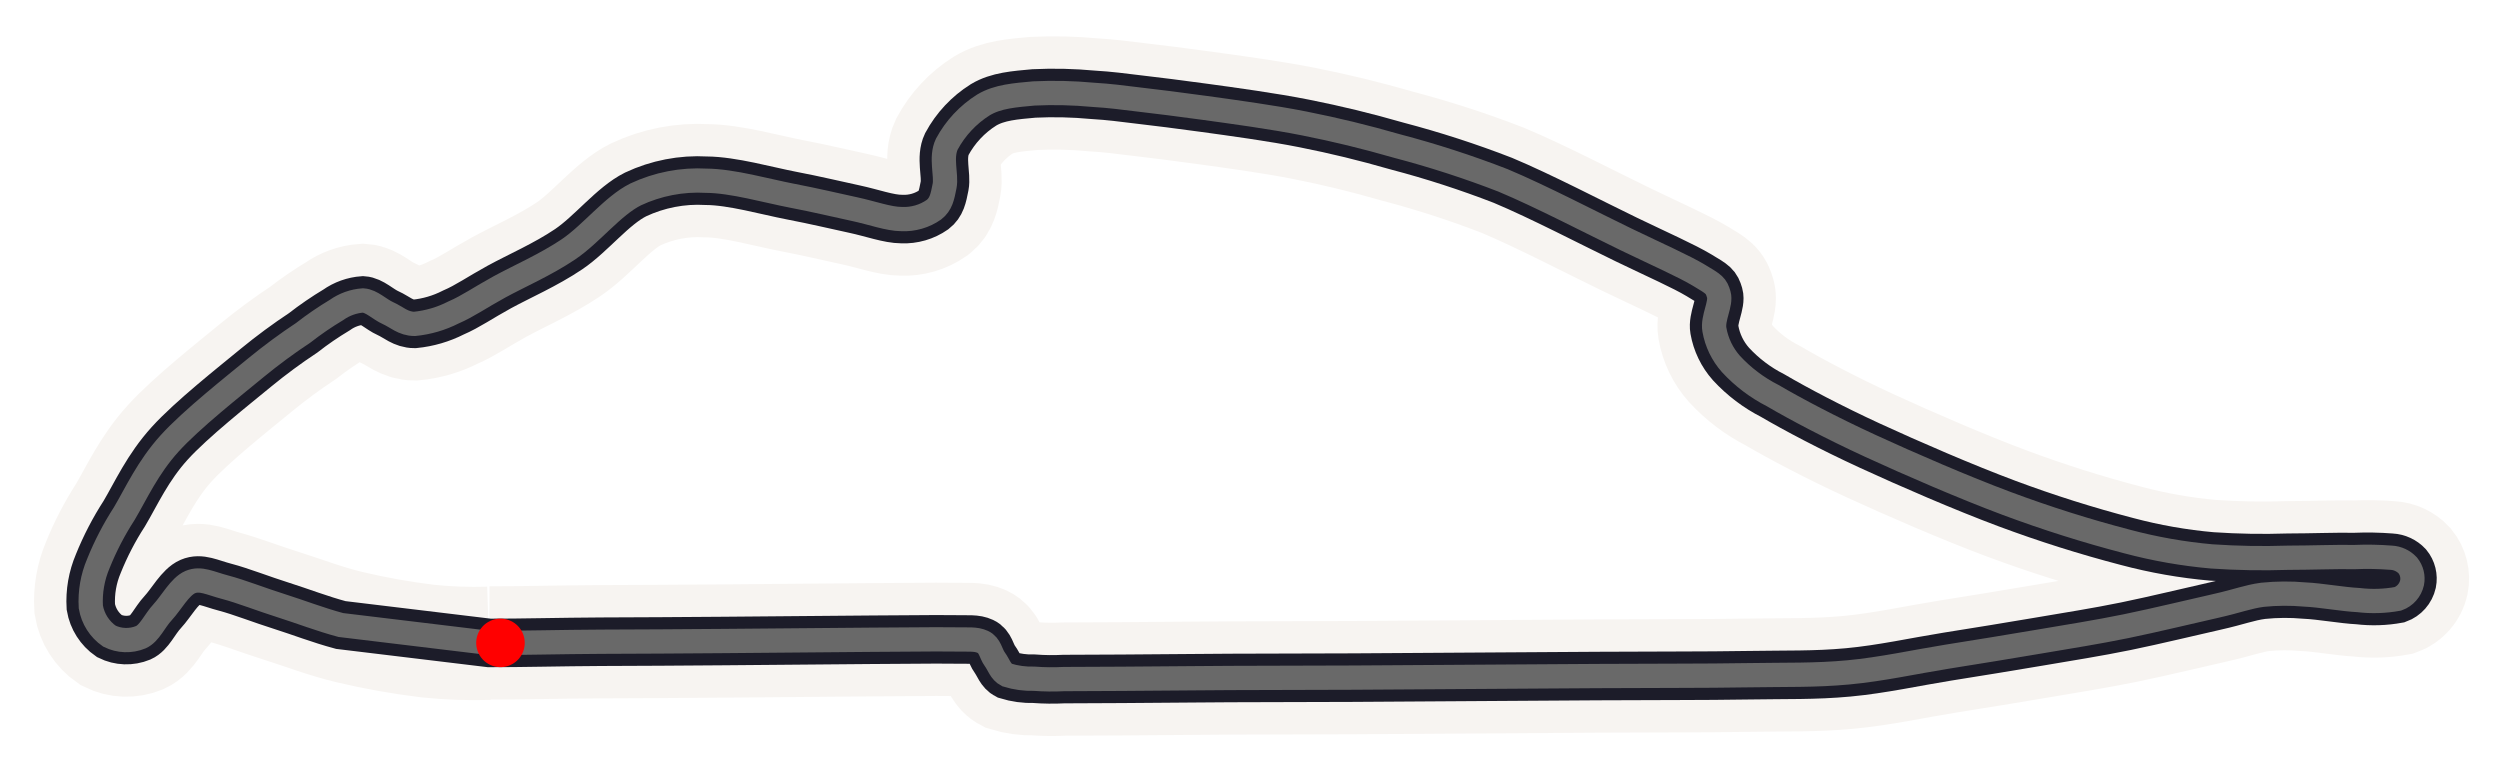
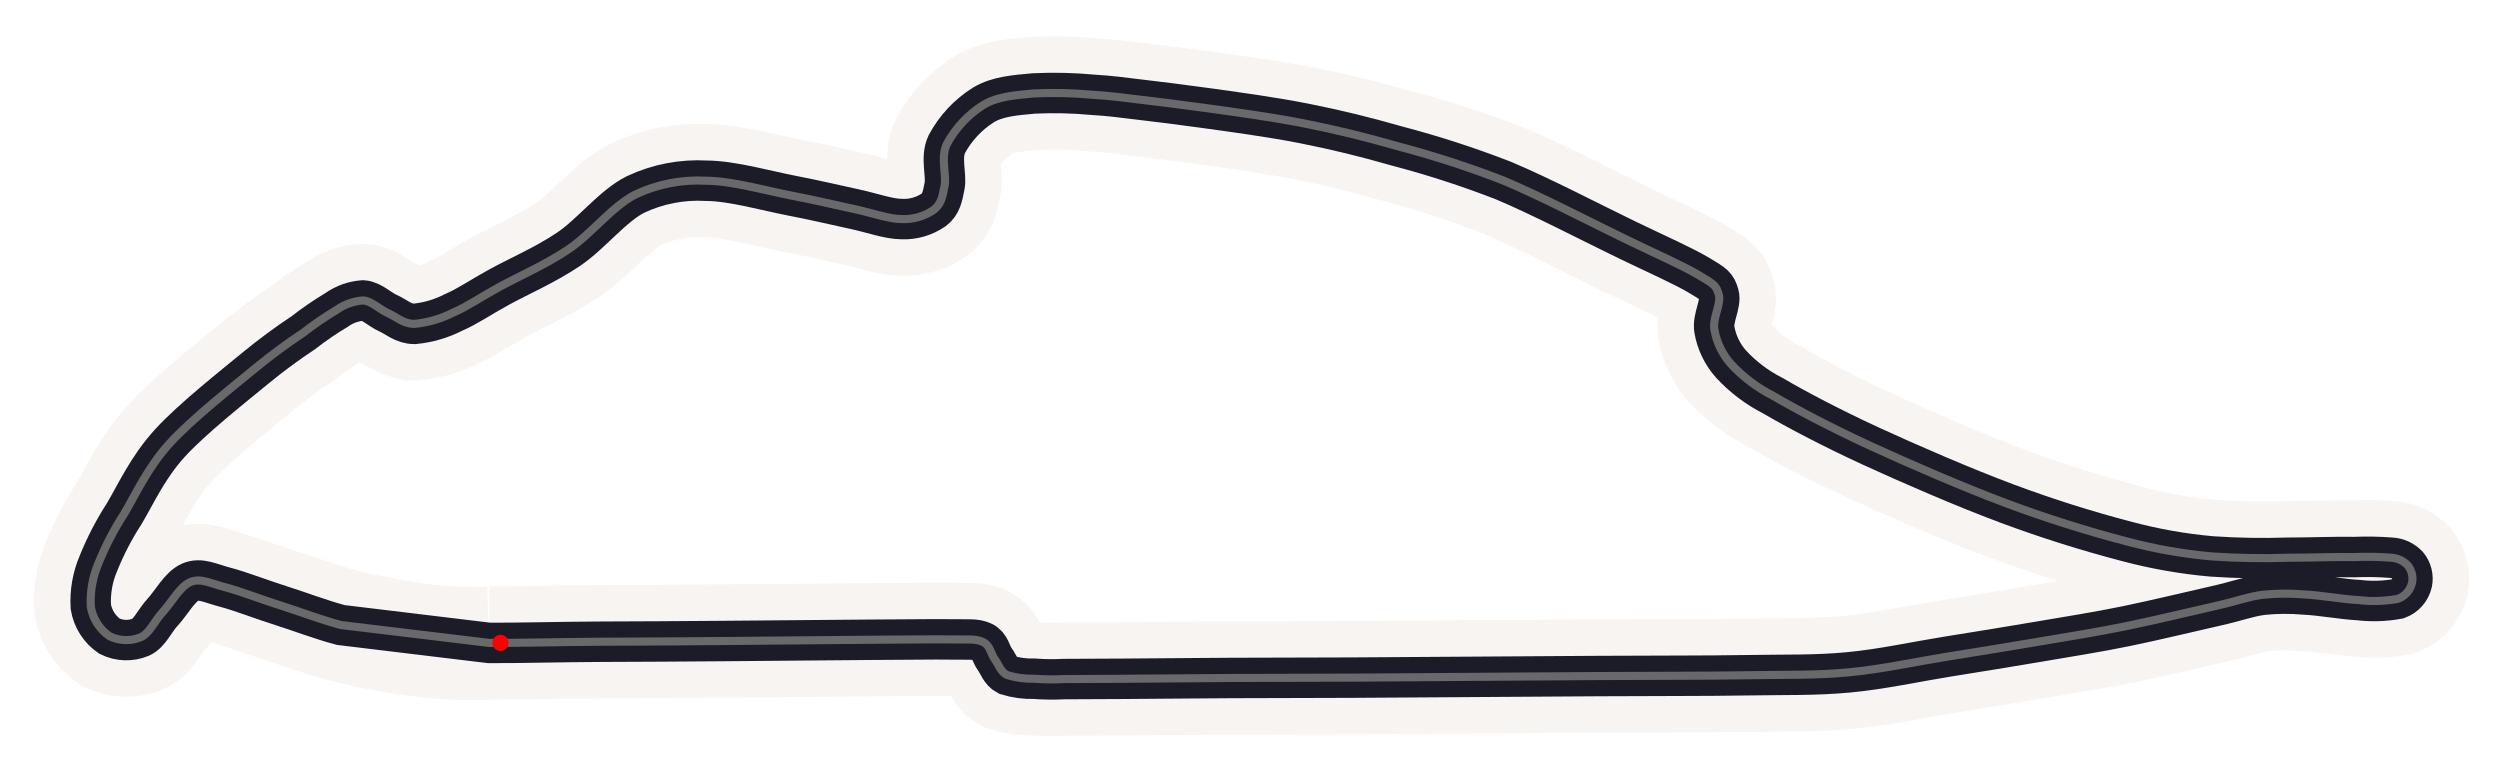
<svg xmlns="http://www.w3.org/2000/svg" viewBox="-10 75 309 96">
  <g id="ef547fec-fe0b-4490-ad47-1315633e7004" data-name="Large" transform="rotate(-31 140 140)">
    <path id="e26f1f98-892c-4452-9506-f61de541cb37" data-name="track" d="M55.76,106.31a55.93,55.93,0,0,1-6.36-4.14A87.88,87.88,0,0,1,42,95.71c-2.21-2.17-4-4.49-5.79-6.51S32.72,85,31.36,83.59,29.37,81,28,80.81s-3.35,1-4.81,1.42-2.74,1.42-3.94,1.27A4.69,4.69,0,0,1,16,81.39a5.52,5.52,0,0,1-.11-4.28A11.88,11.88,0,0,1,19.44,73a36.35,36.35,0,0,1,5.94-3.65c2.54-1.37,5.4-3.38,9.28-4.55s10.47-2,14-2.53a71,71,0,0,1,7.17-.68,41.24,41.24,0,0,1,5-.3,6.46,6.46,0,0,1,3.41.68c.88.61,1.18,2,1.84,2.94S67,67,68.2,67.73A13.51,13.51,0,0,0,73.05,69c1.89.26,3.8.11,6.5.22s6.34.59,9.73.41,7.43-1.79,10.59-1.54a18.14,18.14,0,0,1,8.36,3.05c2.74,1.67,5.77,4.93,8.08,7s4.09,3.83,5.78,5.41,3,3.24,4.4,4.09a6.45,6.45,0,0,0,4,1.06c1.11-.13,1.72-.81,2.65-1.84s1.35-3.26,2.9-4.29a13,13,0,0,1,6.38-1.82c2.07,0,4,1,6.08,2a52,52,0,0,1,6.15,3.89c1.81,1.24,2.86,2.1,4.69,3.52s3.7,2.87,6.34,5,6.58,5.28,9.57,8,5.5,5.2,8.4,8.31a121.17,121.17,0,0,1,9,10.34c3,4.08,6.85,10.38,9.31,14.13s4.36,6.43,5.41,8.39,1.18,2.19.88,3.32-2.18,2.09-2.7,3.44a8.63,8.63,0,0,0-.43,4.7,18.32,18.32,0,0,0,2.41,6c1.59,2.91,4.14,7.13,7.13,11.52s7.29,10.4,10.81,14.82a153,153,0,0,0,10.33,11.69,61.71,61.71,0,0,0,8,6.95,93,93,0,0,0,8,5c2.52,1.51,5.25,3,7.07,4.15a37.88,37.88,0,0,1,3.87,2.42A3,3,0,0,1,264,220.2a2.59,2.59,0,0,1-.65,2.12,2.75,2.75,0,0,1-2.52.8,16.29,16.29,0,0,1-4.26-2.38c-1.6-1.07-3.69-2.92-5.32-4a27.65,27.65,0,0,0-4.51-2.67c-1.71-.74-3-.91-5.71-1.81s-7.26-2.32-10.75-3.55-6.7-2.54-10.19-3.9-7-2.77-10.68-4.25-7.74-2.83-11.5-4.64-6.63-3.67-11.09-6.25-8.7-5.17-15.65-9.29-18.92-11.19-26.06-15.43-11.68-7-16.79-10-11.08-6.55-13.93-8.25a28.82,28.82,0,0,1-3.13-1.93,10.33,10.33,0,0,1-2.64-2.12c-.48-.77-.21-1.61-.29-2.45s.4-1.77-.16-2.59-1.28-1.09-3.22-2.3-4.36-2.58-8.4-5L80.75,121c-4.81-2.83-8.88-5.26-13-7.71s-8.89-5.15-11.94-7" fill="none" stroke="#f7f4f1" stroke-width="14" />
-     <path id="fd6e1af5-c9a6-4a07-b1d7-32156c911645" data-name="track" d="M41.22,94.94c-1.87-1.94-3.46-4-5-5.74-1.77-2-3.47-4.22-4.83-5.61S29.37,81,28,80.81s-3.35,1-4.81,1.42-2.74,1.42-3.94,1.27A4.69,4.69,0,0,1,16,81.39a5.52,5.52,0,0,1-.11-4.28A11.88,11.88,0,0,1,19.44,73a36.35,36.35,0,0,1,5.94-3.65c2.54-1.37,5.4-3.38,9.28-4.55s10.47-2,14-2.53a71,71,0,0,1,7.17-.68,41.24,41.24,0,0,1,5-.3,6.46,6.46,0,0,1,3.41.68c.88.61,1.18,2,1.84,2.94S67,67,68.2,67.73A13.51,13.51,0,0,0,73.05,69c1.89.26,3.8.11,6.5.22s6.34.59,9.73.41,7.43-1.79,10.59-1.54a18.14,18.14,0,0,1,8.36,3.05c2.74,1.67,5.77,4.93,8.08,7s4.09,3.83,5.78,5.41,3,3.24,4.4,4.09a6.45,6.45,0,0,0,4,1.06c1.11-.13,1.72-.81,2.65-1.84s1.35-3.26,2.9-4.29a13,13,0,0,1,6.38-1.82c2.07,0,4,1,6.08,2a52,52,0,0,1,6.15,3.89c1.81,1.24,2.86,2.1,4.69,3.52s3.7,2.87,6.34,5,6.58,5.28,9.57,8,5.5,5.2,8.4,8.31a121.17,121.17,0,0,1,9,10.34c3,4.08,6.85,10.38,9.31,14.13s4.36,6.43,5.41,8.39,1.18,2.19.88,3.32-2.18,2.09-2.7,3.44a8.63,8.63,0,0,0-.43,4.7,18.32,18.32,0,0,0,2.41,6c1.59,2.91,4.14,7.13,7.13,11.52s7.29,10.4,10.81,14.82a153,153,0,0,0,10.33,11.69,61.71,61.71,0,0,0,8,6.95,93,93,0,0,0,8,5c2.52,1.51,5.25,3,7.07,4.15a37.88,37.88,0,0,1,3.87,2.42A3,3,0,0,1,264,220.2a2.59,2.59,0,0,1-.65,2.12,2.75,2.75,0,0,1-2.52.8,16.29,16.29,0,0,1-4.26-2.38c-1.6-1.07-3.69-2.92-5.32-4a27.65,27.65,0,0,0-4.51-2.67c-1.71-.74-3-.91-5.71-1.81s-7.26-2.32-10.75-3.55-6.7-2.54-10.19-3.9-7-2.77-10.68-4.25-7.74-2.83-11.5-4.64-6.63-3.67-11.09-6.25-8.7-5.17-15.65-9.29-18.92-11.19-26.06-15.43-11.68-7-16.79-10-11.08-6.55-13.93-8.25a28.82,28.82,0,0,1-3.13-1.93,10.33,10.33,0,0,1-2.64-2.12c-.48-.77-.21-1.61-.29-2.45s.4-1.77-.16-2.59-1.28-1.09-3.22-2.3-4.36-2.58-8.4-5L80.75,121c-4.81-2.83-8.88-5.26-13-7.71s-8.89-5.15-11.94-7Z" fill="none" stroke="#1c1c29" stroke-width="6" />
-     <path id="fd6e1af5-c9a6-4a07-b1d7-32156c911645" data-name="track" d="M41.22,94.94c-1.87-1.94-3.46-4-5-5.74-1.77-2-3.47-4.22-4.83-5.61S29.37,81,28,80.81s-3.35,1-4.81,1.42-2.74,1.42-3.94,1.27A4.69,4.69,0,0,1,16,81.39a5.52,5.52,0,0,1-.11-4.28A11.88,11.88,0,0,1,19.44,73a36.35,36.35,0,0,1,5.94-3.65c2.54-1.37,5.4-3.38,9.28-4.55s10.47-2,14-2.53a71,71,0,0,1,7.17-.68,41.24,41.24,0,0,1,5-.3,6.46,6.46,0,0,1,3.41.68c.88.61,1.18,2,1.84,2.94S67,67,68.2,67.73A13.51,13.51,0,0,0,73.05,69c1.89.26,3.8.11,6.5.22s6.34.59,9.73.41,7.43-1.79,10.59-1.54a18.14,18.14,0,0,1,8.36,3.05c2.74,1.67,5.77,4.93,8.08,7s4.09,3.83,5.78,5.41,3,3.24,4.4,4.09a6.45,6.45,0,0,0,4,1.06c1.11-.13,1.72-.81,2.65-1.84s1.35-3.26,2.9-4.29a13,13,0,0,1,6.38-1.82c2.07,0,4,1,6.08,2a52,52,0,0,1,6.15,3.89c1.81,1.24,2.86,2.1,4.69,3.52s3.7,2.87,6.34,5,6.58,5.28,9.57,8,5.5,5.2,8.4,8.31a121.17,121.17,0,0,1,9,10.34c3,4.08,6.85,10.38,9.31,14.13s4.36,6.43,5.41,8.39,1.18,2.19.88,3.32-2.18,2.09-2.7,3.44a8.63,8.63,0,0,0-.43,4.7,18.32,18.32,0,0,0,2.41,6c1.59,2.91,4.14,7.13,7.13,11.52s7.29,10.4,10.81,14.82a153,153,0,0,0,10.33,11.69,61.71,61.71,0,0,0,8,6.95,93,93,0,0,0,8,5c2.52,1.51,5.25,3,7.07,4.15a37.88,37.88,0,0,1,3.87,2.42A3,3,0,0,1,264,220.2a2.59,2.59,0,0,1-.65,2.12,2.75,2.75,0,0,1-2.52.8,16.29,16.29,0,0,1-4.26-2.38c-1.6-1.07-3.69-2.92-5.32-4a27.65,27.65,0,0,0-4.51-2.67c-1.71-.74-3-.91-5.71-1.81s-7.26-2.32-10.75-3.55-6.7-2.54-10.19-3.9-7-2.77-10.68-4.25-7.74-2.83-11.5-4.64-6.63-3.67-11.09-6.25-8.7-5.17-15.65-9.29-18.92-11.19-26.06-15.43-11.68-7-16.79-10-11.08-6.55-13.93-8.25a28.82,28.82,0,0,1-3.13-1.93,10.33,10.33,0,0,1-2.64-2.12c-.48-.77-.21-1.61-.29-2.45s.4-1.77-.16-2.59-1.28-1.09-3.22-2.3-4.36-2.58-8.4-5L80.75,121c-4.81-2.83-8.88-5.26-13-7.71s-8.89-5.15-11.94-7Z" fill="none" stroke="#696969ff" stroke-width="3" />
-     <circle cx="57" cy="107" r="3" fill="#ff0000ff" />
+     <path id="fd6e1af5-c9a6-4a07-b1d7-32156c911645" data-name="track" d="M41.22,94.94c-1.87-1.94-3.46-4-5-5.74-1.77-2-3.47-4.22-4.83-5.61S29.37,81,28,80.81s-3.35,1-4.81,1.42-2.74,1.42-3.94,1.27A4.69,4.69,0,0,1,16,81.39a5.52,5.52,0,0,1-.11-4.28A11.88,11.88,0,0,1,19.44,73a36.35,36.35,0,0,1,5.94-3.65c2.54-1.37,5.4-3.38,9.28-4.55s10.47-2,14-2.53a71,71,0,0,1,7.17-.68,41.24,41.24,0,0,1,5-.3,6.46,6.46,0,0,1,3.41.68c.88.61,1.18,2,1.84,2.94S67,67,68.2,67.73A13.51,13.51,0,0,0,73.05,69c1.89.26,3.8.11,6.5.22s6.34.59,9.73.41,7.43-1.79,10.59-1.54a18.14,18.14,0,0,1,8.36,3.05c2.74,1.67,5.77,4.93,8.08,7s4.09,3.83,5.78,5.41,3,3.24,4.4,4.09a6.45,6.45,0,0,0,4,1.06c1.11-.13,1.72-.81,2.65-1.84s1.35-3.26,2.9-4.29a13,13,0,0,1,6.38-1.82c2.07,0,4,1,6.08,2a52,52,0,0,1,6.15,3.89c1.81,1.24,2.86,2.1,4.69,3.52s3.7,2.87,6.34,5,6.58,5.28,9.57,8,5.5,5.2,8.4,8.31a121.17,121.17,0,0,1,9,10.34c3,4.08,6.85,10.38,9.31,14.13s4.36,6.43,5.41,8.39,1.18,2.19.88,3.32-2.18,2.09-2.7,3.44a8.63,8.63,0,0,0-.43,4.7,18.32,18.32,0,0,0,2.41,6c1.59,2.91,4.14,7.13,7.13,11.52s7.29,10.4,10.81,14.82a153,153,0,0,0,10.33,11.69,61.71,61.71,0,0,0,8,6.95,93,93,0,0,0,8,5c2.52,1.51,5.25,3,7.07,4.15a37.88,37.88,0,0,1,3.87,2.42A3,3,0,0,1,264,220.2a2.59,2.59,0,0,1-.65,2.12,2.75,2.75,0,0,1-2.52.8,16.29,16.29,0,0,1-4.26-2.38c-1.6-1.07-3.69-2.92-5.32-4a27.65,27.65,0,0,0-4.51-2.67c-1.71-.74-3-.91-5.71-1.81s-7.26-2.32-10.75-3.55-6.7-2.54-10.19-3.9-7-2.77-10.68-4.25-7.74-2.83-11.5-4.64-6.63-3.67-11.09-6.25-8.7-5.17-15.65-9.29-18.92-11.19-26.06-15.43-11.68-7-16.79-10-11.08-6.55-13.93-8.25a28.82,28.82,0,0,1-3.13-1.93,10.33,10.33,0,0,1-2.64-2.12c-.48-.77-.21-1.61-.29-2.45s.4-1.77-.16-2.59-1.28-1.09-3.22-2.3-4.36-2.58-8.4-5L80.75,121c-4.81-2.83-8.88-5.26-13-7.71s-8.89-5.15-11.94-7Z" fill="none" stroke="#1c1c29" stroke-width="5" />
+     <path id="fd6e1af5-c9a6-4a07-b1d7-32156c911645" data-name="track" d="M41.22,94.94c-1.87-1.94-3.46-4-5-5.74-1.77-2-3.47-4.22-4.83-5.61S29.37,81,28,80.81s-3.35,1-4.81,1.42-2.74,1.42-3.94,1.27A4.69,4.69,0,0,1,16,81.39a5.52,5.52,0,0,1-.11-4.28A11.88,11.88,0,0,1,19.44,73a36.35,36.35,0,0,1,5.94-3.65c2.54-1.37,5.4-3.38,9.28-4.55s10.47-2,14-2.53a71,71,0,0,1,7.17-.68,41.24,41.24,0,0,1,5-.3,6.46,6.46,0,0,1,3.41.68c.88.61,1.18,2,1.84,2.94S67,67,68.2,67.73A13.51,13.51,0,0,0,73.05,69c1.89.26,3.8.11,6.5.22s6.34.59,9.73.41,7.43-1.79,10.59-1.54a18.14,18.14,0,0,1,8.36,3.05c2.74,1.67,5.77,4.93,8.08,7s4.09,3.83,5.78,5.41,3,3.24,4.4,4.09a6.45,6.45,0,0,0,4,1.06c1.11-.13,1.72-.81,2.65-1.84s1.35-3.26,2.9-4.29a13,13,0,0,1,6.38-1.82c2.07,0,4,1,6.08,2a52,52,0,0,1,6.15,3.89c1.81,1.24,2.86,2.1,4.69,3.52s3.7,2.87,6.34,5,6.58,5.28,9.57,8,5.5,5.2,8.4,8.31a121.17,121.17,0,0,1,9,10.34c3,4.08,6.85,10.38,9.31,14.13s4.36,6.43,5.41,8.39,1.18,2.19.88,3.32-2.18,2.09-2.7,3.44a8.63,8.63,0,0,0-.43,4.7,18.32,18.32,0,0,0,2.41,6c1.59,2.91,4.14,7.13,7.13,11.52s7.29,10.4,10.81,14.82a153,153,0,0,0,10.33,11.69,61.71,61.71,0,0,0,8,6.95,93,93,0,0,0,8,5c2.52,1.51,5.25,3,7.07,4.15a37.88,37.88,0,0,1,3.87,2.42A3,3,0,0,1,264,220.2a2.59,2.59,0,0,1-.65,2.12,2.75,2.75,0,0,1-2.52.8,16.29,16.29,0,0,1-4.26-2.38c-1.6-1.07-3.69-2.92-5.32-4a27.65,27.65,0,0,0-4.51-2.67c-1.71-.74-3-.91-5.71-1.81s-7.26-2.32-10.75-3.55-6.7-2.54-10.19-3.9-7-2.77-10.68-4.25-7.74-2.83-11.5-4.64-6.63-3.67-11.09-6.25-8.7-5.17-15.65-9.29-18.92-11.19-26.06-15.43-11.68-7-16.79-10-11.08-6.55-13.93-8.25a28.82,28.82,0,0,1-3.13-1.93,10.33,10.33,0,0,1-2.64-2.12c-.48-.77-.21-1.61-.29-2.45s.4-1.77-.16-2.59-1.28-1.09-3.22-2.3-4.36-2.58-8.4-5L80.75,121c-4.81-2.83-8.88-5.26-13-7.71s-8.89-5.15-11.94-7Z" fill="none" stroke="#696969ff" stroke-width="1" />
+     <circle cx="57" cy="107" r="1" fill="#ff0000ff" />
  </g>
</svg>
